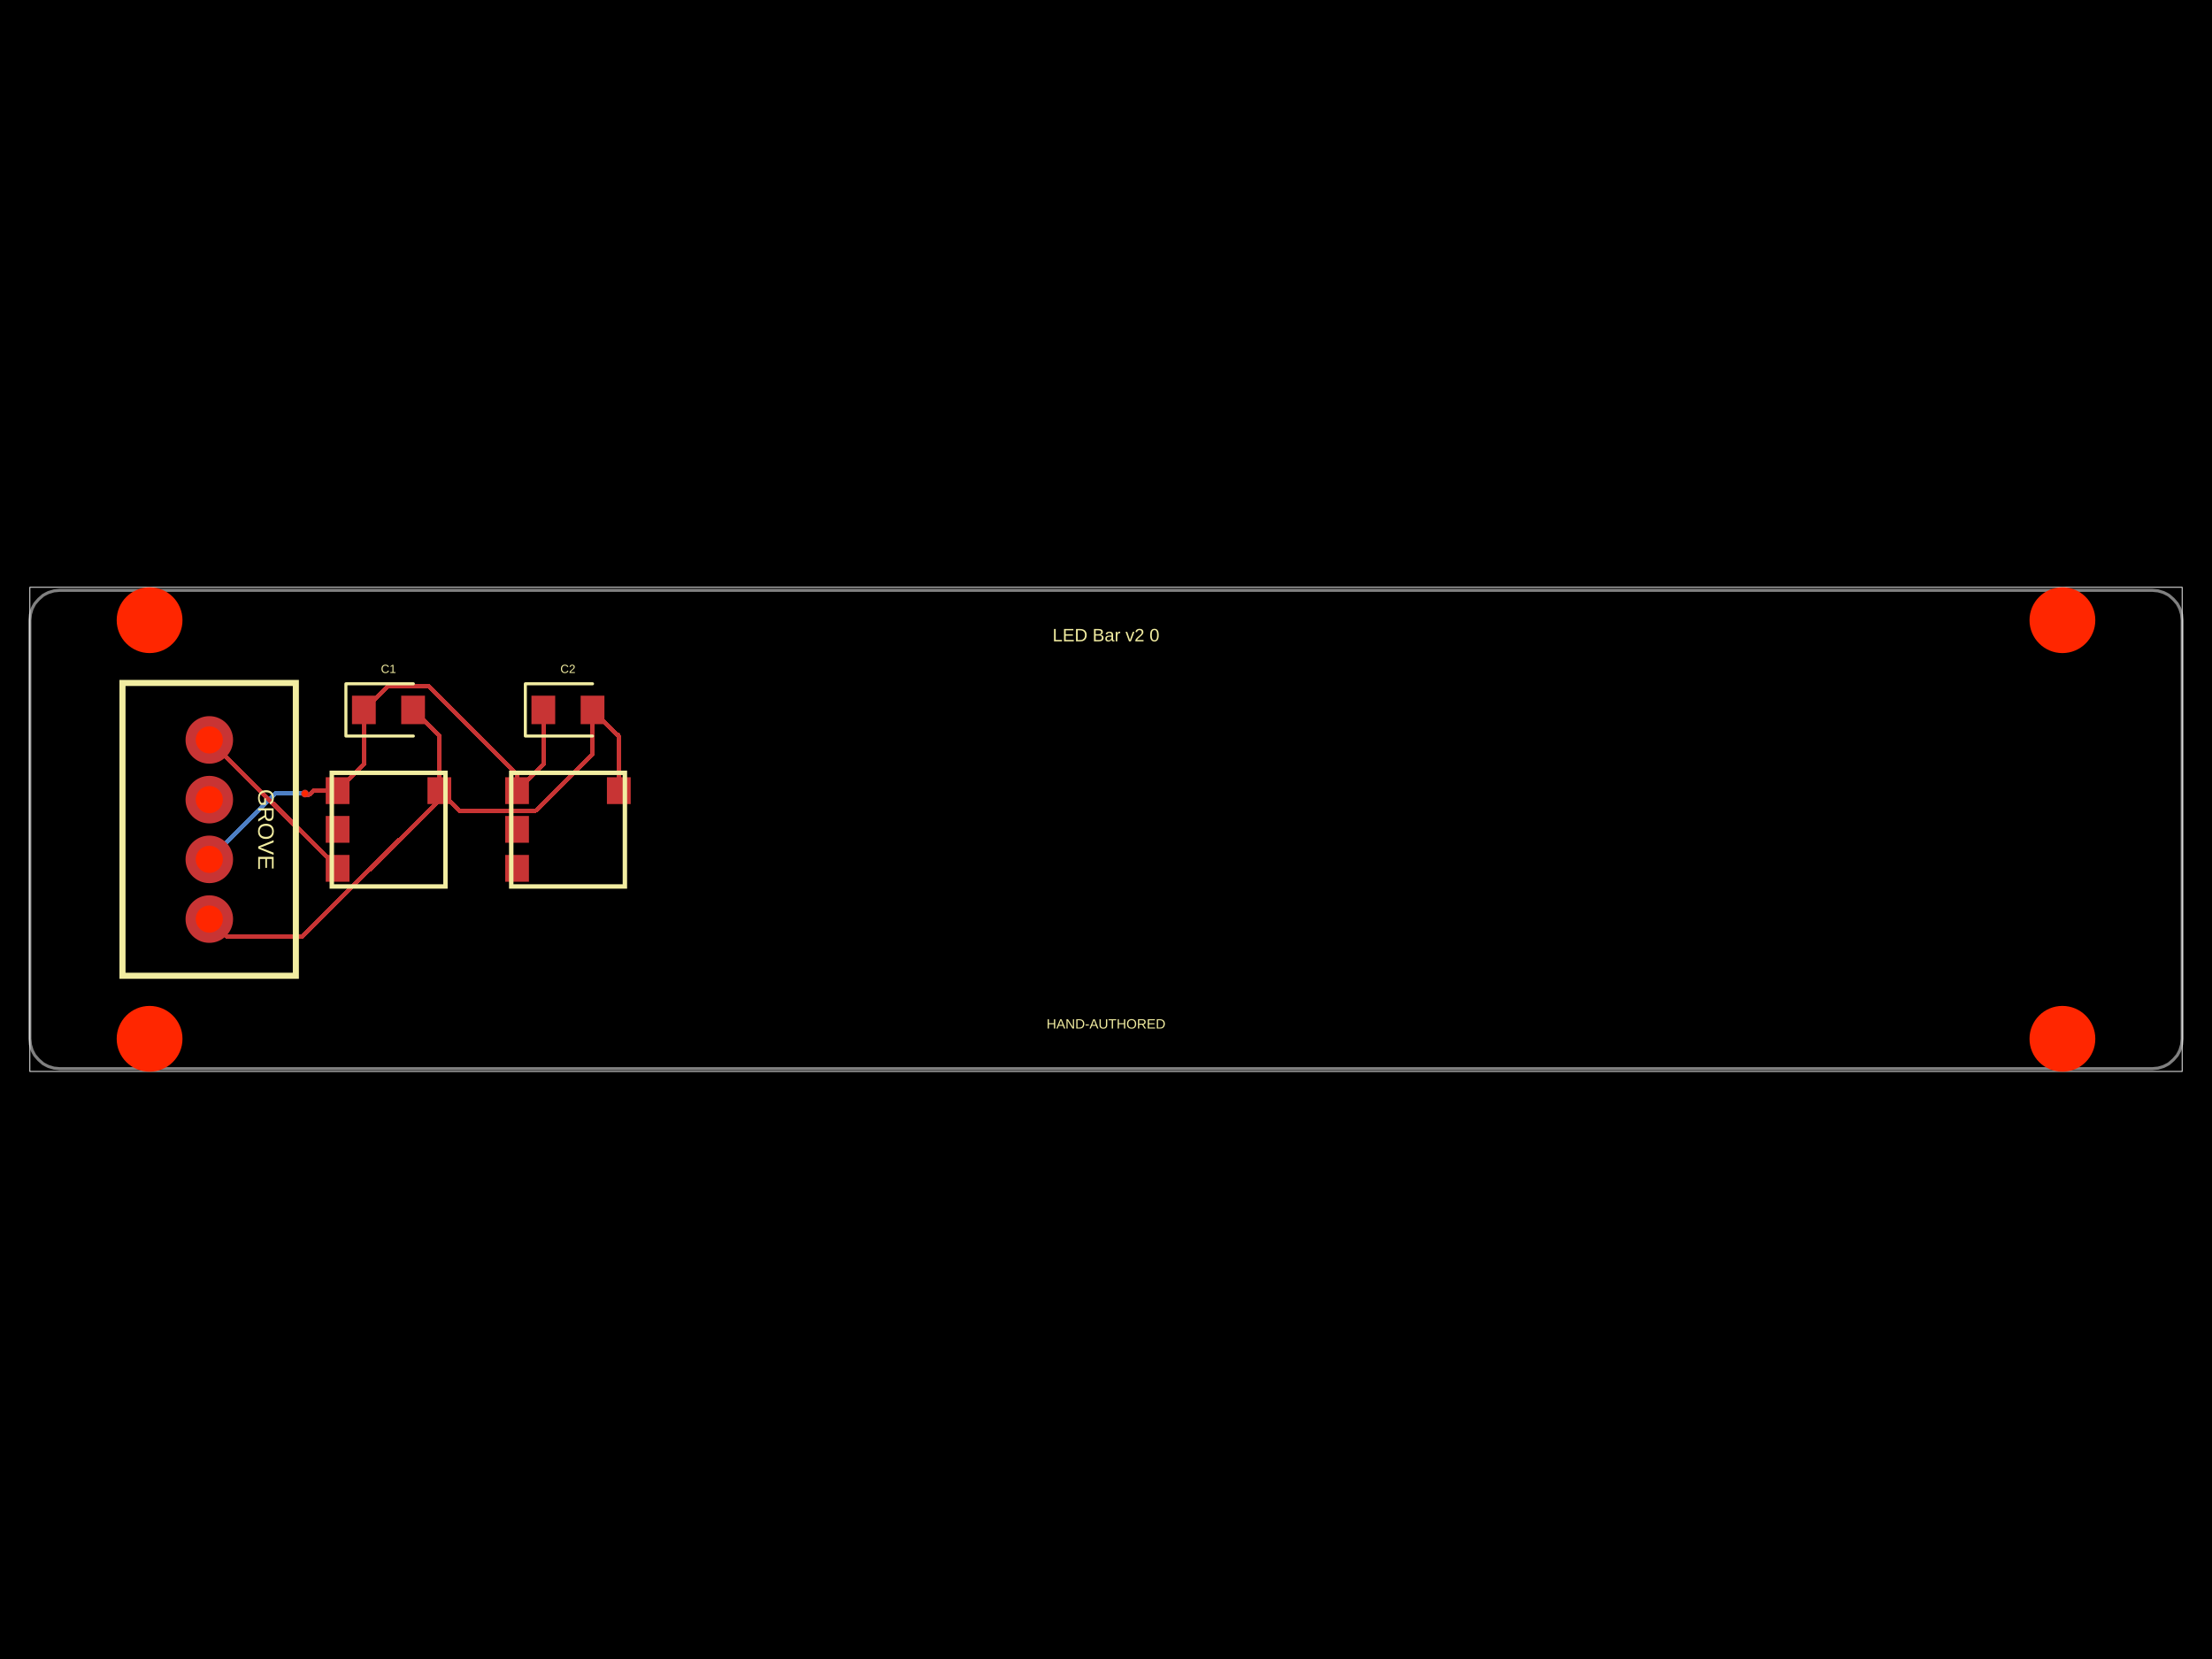
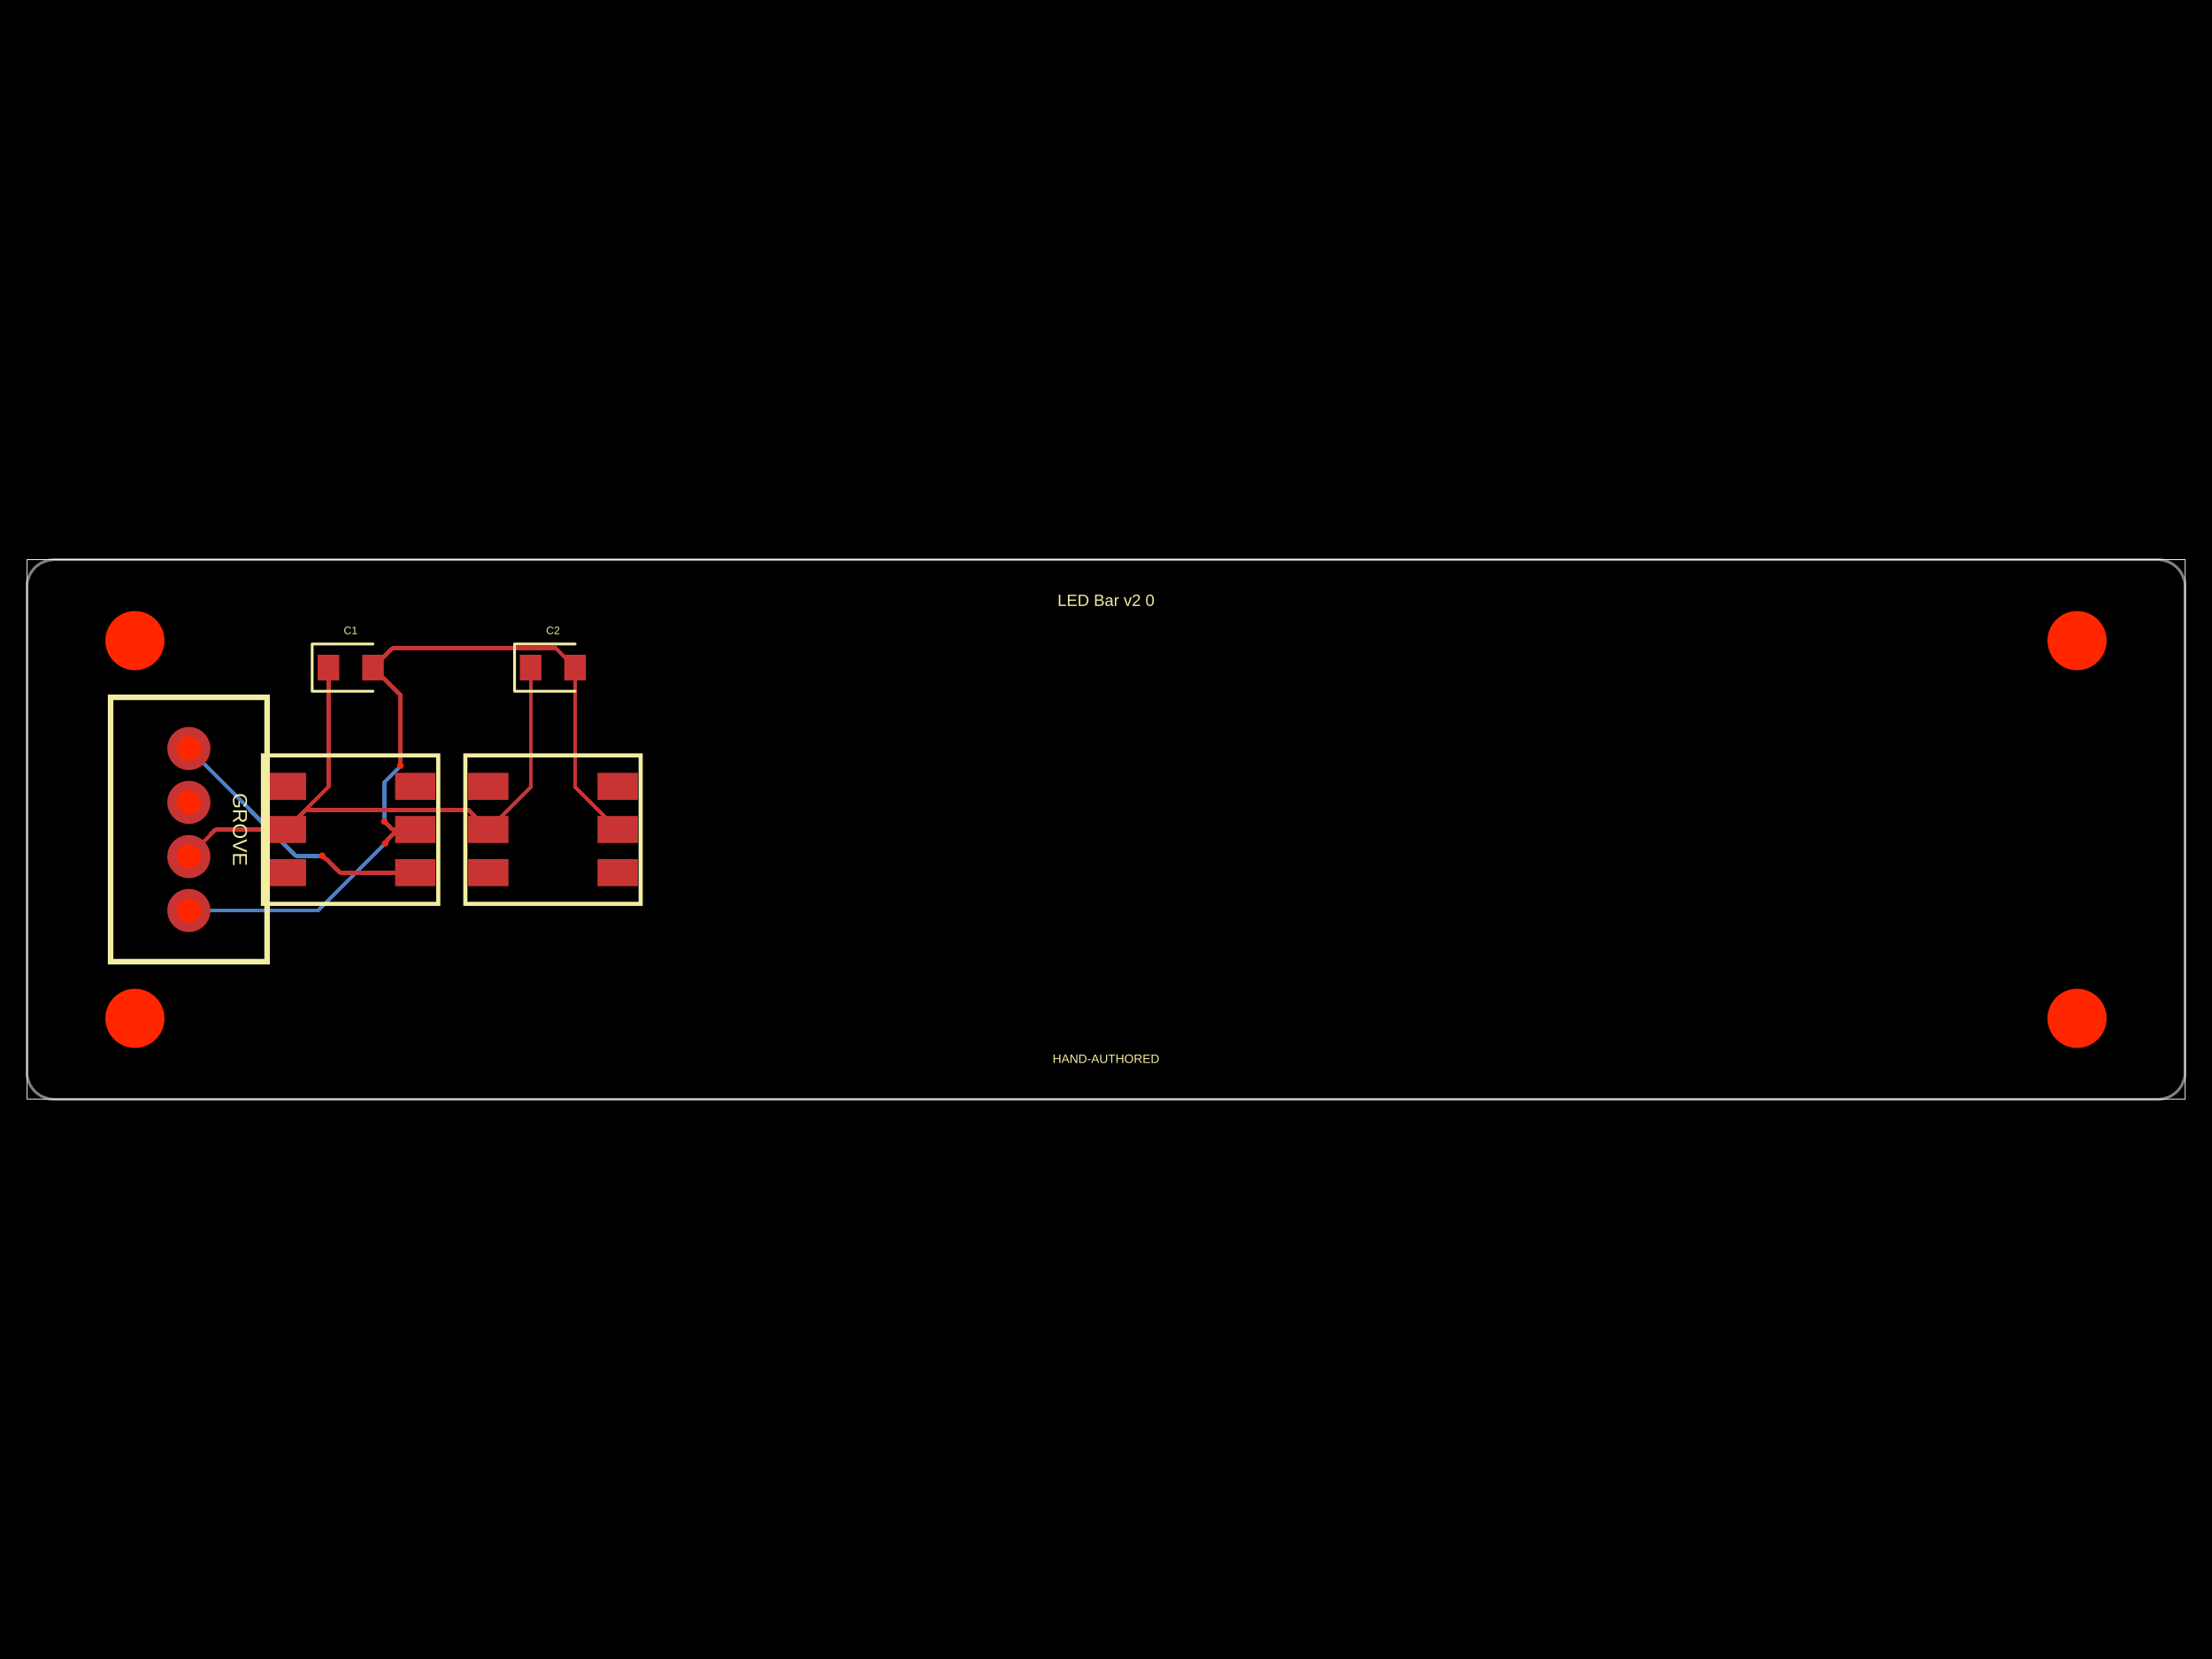
<svg xmlns="http://www.w3.org/2000/svg" width="800" height="600">
  <style />
  <rect class="boundary" x="0" y="0" fill="#000" width="800" height="600" data-type="pcb_background" data-pcb-layer="global" />
-   <rect class="pcb-boundary" fill="none" stroke="#fff" stroke-width="0.3" x="10.8" y="212.4" width="778.4" height="175.1" data-type="pcb_boundary" data-pcb-layer="global" />
-   <path class="pcb-board" d="M 21.6 386.5 L 778.4 386.5 L 779.4 386.4 L 780.5 386.3 L 781.5 386 L 782.5 385.7 L 783.5 385.2 L 784.4 384.7 L 785.2 384 L 786 383.3 L 786.7 382.5 L 787.4 381.7 L 787.9 380.8 L 788.4 379.8 L 788.7 378.8 L 789 377.8 L 789.1 376.7 L 789.2 375.7 L 789.2 224.3 L 789.1 223.3 L 789 222.2 L 788.7 221.2 L 788.4 220.2 L 787.9 219.2 L 787.4 218.3 L 786.7 217.5 L 786 216.7 L 785.2 216 L 784.4 215.3 L 783.5 214.8 L 782.5 214.3 L 781.5 214 L 780.5 213.7 L 779.4 213.6 L 778.4 213.5 L 21.6 213.5 L 20.6 213.6 L 19.5 213.7 L 18.5 214 L 17.5 214.3 L 16.5 214.8 L 15.6 215.3 L 14.8 216 L 14 216.7 L 13.3 217.5 L 12.6 218.3 L 12.1 219.2 L 11.6 220.2 L 11.3 221.2 L 11 222.2 L 10.9 223.3 L 10.8 224.3 L 10.8 375.7 L 10.9 376.7 L 11 377.8 L 11.3 378.8 L 11.6 379.8 L 12.1 380.8 L 12.6 381.7 L 13.3 382.5 L 14 383.3 L 14.8 384 L 15.6 384.7 L 16.5 385.2 L 17.5 385.7 L 18.5 386 L 19.5 386.3 L 20.6 386.4 L 21.6 386.5 Z" fill="none" stroke="rgba(255, 255, 255, 0.5)" stroke-width="1.1" data-type="pcb_board" data-pcb-layer="board" />
-   <path class="pcb-trace" stroke="rgb(77, 127, 196)" fill="none" d="M 75.7 310.8 L 99.5 287" stroke-width="1.6" stroke-linecap="round" stroke-linejoin="round" shape-rendering="crispEdges" data-type="pcb_trace" data-pcb-layer="bottom" />
-   <path class="pcb-trace" stroke="rgb(77, 127, 196)" fill="none" d="M 99.5 287 L 110.3 287" stroke-width="1.6" stroke-linecap="round" stroke-linejoin="round" shape-rendering="crispEdges" data-type="pcb_trace" data-pcb-layer="bottom" />
-   <rect class="pcb-pad" fill="rgb(200, 52, 52)" x="117.8" y="309.2" width="8.6" height="9.7" data-type="pcb_smtpad" data-pcb-layer="top" data-pad-name="PIX1.DIN" data-pad-net-name="SIG" />
-   <rect class="pcb-pad" fill="rgb(200, 52, 52)" x="117.8" y="295.1" width="8.6" height="9.7" data-type="pcb_smtpad" data-pcb-layer="top" data-pad-name="PIX1.DOUT" />
-   <rect class="pcb-pad" fill="rgb(200, 52, 52)" x="117.8" y="281.1" width="8.6" height="9.7" data-type="pcb_smtpad" data-pcb-layer="top" data-pad-name="PIX1.VCC" data-pad-net-name="VCC" />
-   <rect class="pcb-pad" fill="rgb(200, 52, 52)" x="154.6" y="281.1" width="8.6" height="9.7" data-type="pcb_smtpad" data-pcb-layer="top" data-pad-name="PIX1.GND" data-pad-net-name="GND" />
-   <rect class="pcb-pad" fill="rgb(200, 52, 52)" x="127.3" y="251.6" width="8.6" height="10.3" data-type="pcb_smtpad" data-pcb-layer="top" data-pad-name="C1.pin1" data-pad-net-name="VCC" />
-   <rect class="pcb-pad" fill="rgb(200, 52, 52)" x="145.1" y="251.6" width="8.6" height="10.3" data-type="pcb_smtpad" data-pcb-layer="top" data-pad-name="C1.pin2" data-pad-net-name="GND" />
-   <rect class="pcb-pad" fill="rgb(200, 52, 52)" x="182.7" y="309.2" width="8.6" height="9.7" data-type="pcb_smtpad" data-pcb-layer="top" data-pad-name="PIX2.DIN" />
-   <rect class="pcb-pad" fill="rgb(200, 52, 52)" x="182.7" y="295.1" width="8.6" height="9.7" data-type="pcb_smtpad" data-pcb-layer="top" data-pad-name="PIX2.DOUT" />
-   <rect class="pcb-pad" fill="rgb(200, 52, 52)" x="182.7" y="281.1" width="8.6" height="9.7" data-type="pcb_smtpad" data-pcb-layer="top" data-pad-name="PIX2.VCC" data-pad-net-name="VCC" />
-   <rect class="pcb-pad" fill="rgb(200, 52, 52)" x="219.5" y="281.1" width="8.6" height="9.7" data-type="pcb_smtpad" data-pcb-layer="top" data-pad-name="PIX2.GND" data-pad-net-name="GND" />
-   <rect class="pcb-pad" fill="rgb(200, 52, 52)" x="192.2" y="251.6" width="8.6" height="10.3" data-type="pcb_smtpad" data-pcb-layer="top" data-pad-name="C2.pin1" data-pad-net-name="VCC" />
-   <rect class="pcb-pad" fill="rgb(200, 52, 52)" x="210" y="251.6" width="8.6" height="10.3" data-type="pcb_smtpad" data-pcb-layer="top" data-pad-name="C2.pin2" data-pad-net-name="GND" />
-   <path class="pcb-trace" stroke="rgb(200, 52, 52)" fill="none" d="M 158.9 285.9 L 158.9 266.2" stroke-width="1.6" stroke-linecap="round" stroke-linejoin="round" shape-rendering="crispEdges" data-type="pcb_trace" data-pcb-layer="top" />
-   <path class="pcb-trace" stroke="rgb(200, 52, 52)" fill="none" d="M 158.9 266.2 L 149.5 256.8" stroke-width="1.6" stroke-linecap="round" stroke-linejoin="round" shape-rendering="crispEdges" data-type="pcb_trace" data-pcb-layer="top" />
-   <path class="pcb-trace" stroke="rgb(200, 52, 52)" fill="none" d="M 223.8 285.9 L 223.8 266.2" stroke-width="1.6" stroke-linecap="round" stroke-linejoin="round" shape-rendering="crispEdges" data-type="pcb_trace" data-pcb-layer="top" />
-   <path class="pcb-trace" stroke="rgb(200, 52, 52)" fill="none" d="M 223.8 266.2 L 214.3 256.8" stroke-width="1.6" stroke-linecap="round" stroke-linejoin="round" shape-rendering="crispEdges" data-type="pcb_trace" data-pcb-layer="top" />
-   <path class="pcb-trace" stroke="rgb(200, 52, 52)" fill="none" d="M 158.9 285.9 L 166.2 293.2" stroke-width="1.6" stroke-linecap="round" stroke-linejoin="round" shape-rendering="crispEdges" data-type="pcb_trace" data-pcb-layer="top" />
-   <path class="pcb-trace" stroke="rgb(200, 52, 52)" fill="none" d="M 166.2 293.2 L 193.7 293.2" stroke-width="1.6" stroke-linecap="round" stroke-linejoin="round" shape-rendering="crispEdges" data-type="pcb_trace" data-pcb-layer="top" />
-   <path class="pcb-trace" stroke="rgb(200, 52, 52)" fill="none" d="M 193.7 293.2 L 214.3 272.6" stroke-width="1.6" stroke-linecap="round" stroke-linejoin="round" shape-rendering="crispEdges" data-type="pcb_trace" data-pcb-layer="top" />
-   <path class="pcb-trace" stroke="rgb(200, 52, 52)" fill="none" d="M 214.3 272.6 L 214.3 256.8" stroke-width="1.6" stroke-linecap="round" stroke-linejoin="round" shape-rendering="crispEdges" data-type="pcb_trace" data-pcb-layer="top" />
-   <path class="pcb-trace" stroke="rgb(200, 52, 52)" fill="none" d="M 75.7 332.4 L 81.9 338.6" stroke-width="1.6" stroke-linecap="round" stroke-linejoin="round" shape-rendering="crispEdges" data-type="pcb_trace" data-pcb-layer="top" />
-   <path class="pcb-trace" stroke="rgb(200, 52, 52)" fill="none" d="M 81.9 338.6 L 109.5 338.6" stroke-width="1.6" stroke-linecap="round" stroke-linejoin="round" shape-rendering="crispEdges" data-type="pcb_trace" data-pcb-layer="top" />
-   <path class="pcb-trace" stroke="rgb(200, 52, 52)" fill="none" d="M 109.5 338.6 L 158.9 289.3" stroke-width="1.6" stroke-linecap="round" stroke-linejoin="round" shape-rendering="crispEdges" data-type="pcb_trace" data-pcb-layer="top" />
-   <path class="pcb-trace" stroke="rgb(200, 52, 52)" fill="none" d="M 158.9 289.3 L 158.9 285.9" stroke-width="1.6" stroke-linecap="round" stroke-linejoin="round" shape-rendering="crispEdges" data-type="pcb_trace" data-pcb-layer="top" />
-   <path class="pcb-trace" stroke="rgb(200, 52, 52)" fill="none" d="M 122.2 285.9 L 131.6 276.5" stroke-width="1.6" stroke-linecap="round" stroke-linejoin="round" shape-rendering="crispEdges" data-type="pcb_trace" data-pcb-layer="top" />
-   <path class="pcb-trace" stroke="rgb(200, 52, 52)" fill="none" d="M 131.6 276.5 L 131.6 256.8" stroke-width="1.6" stroke-linecap="round" stroke-linejoin="round" shape-rendering="crispEdges" data-type="pcb_trace" data-pcb-layer="top" />
-   <path class="pcb-trace" stroke="rgb(200, 52, 52)" fill="none" d="M 187 285.9 L 196.5 276.5" stroke-width="1.6" stroke-linecap="round" stroke-linejoin="round" shape-rendering="crispEdges" data-type="pcb_trace" data-pcb-layer="top" />
-   <path class="pcb-trace" stroke="rgb(200, 52, 52)" fill="none" d="M 196.5 276.5 L 196.5 256.8" stroke-width="1.6" stroke-linecap="round" stroke-linejoin="round" shape-rendering="crispEdges" data-type="pcb_trace" data-pcb-layer="top" />
-   <path class="pcb-trace" stroke="rgb(200, 52, 52)" fill="none" d="M 110.3 287 L 110.6 287.4" stroke-width="1.6" stroke-linecap="round" stroke-linejoin="round" shape-rendering="crispEdges" data-type="pcb_trace" data-pcb-layer="top" />
-   <path class="pcb-trace" stroke="rgb(200, 52, 52)" fill="none" d="M 110.6 287.4 L 111.9 287.4" stroke-width="1.6" stroke-linecap="round" stroke-linejoin="round" shape-rendering="crispEdges" data-type="pcb_trace" data-pcb-layer="top" />
-   <path class="pcb-trace" stroke="rgb(200, 52, 52)" fill="none" d="M 111.9 287.4 L 113.4 285.9" stroke-width="1.6" stroke-linecap="round" stroke-linejoin="round" shape-rendering="crispEdges" data-type="pcb_trace" data-pcb-layer="top" />
-   <path class="pcb-trace" stroke="rgb(200, 52, 52)" fill="none" d="M 113.4 285.9 L 122.2 285.9" stroke-width="1.6" stroke-linecap="round" stroke-linejoin="round" shape-rendering="crispEdges" data-type="pcb_trace" data-pcb-layer="top" />
-   <path class="pcb-trace" stroke="rgb(200, 52, 52)" fill="none" d="M 131.6 256.8 L 140.2 248.2" stroke-width="1.6" stroke-linecap="round" stroke-linejoin="round" shape-rendering="crispEdges" data-type="pcb_trace" data-pcb-layer="top" />
-   <path class="pcb-trace" stroke="rgb(200, 52, 52)" fill="none" d="M 140.2 248.2 L 155.1 248.2" stroke-width="1.6" stroke-linecap="round" stroke-linejoin="round" shape-rendering="crispEdges" data-type="pcb_trace" data-pcb-layer="top" />
-   <path class="pcb-trace" stroke="rgb(200, 52, 52)" fill="none" d="M 155.1 248.2 L 187 280.1" stroke-width="1.6" stroke-linecap="round" stroke-linejoin="round" shape-rendering="crispEdges" data-type="pcb_trace" data-pcb-layer="top" />
-   <path class="pcb-trace" stroke="rgb(200, 52, 52)" fill="none" d="M 187 280.1 L 187 285.9" stroke-width="1.6" stroke-linecap="round" stroke-linejoin="round" shape-rendering="crispEdges" data-type="pcb_trace" data-pcb-layer="top" />
-   <path class="pcb-trace" stroke="rgb(200, 52, 52)" fill="none" d="M 75.7 267.6 L 120.3 312.1" stroke-width="1.6" stroke-linecap="round" stroke-linejoin="round" shape-rendering="crispEdges" data-type="pcb_trace" data-pcb-layer="top" />
-   <path class="pcb-trace" stroke="rgb(200, 52, 52)" fill="none" d="M 120.3 312.1 L 122.2 314.1" stroke-width="1.6" stroke-linecap="round" stroke-linejoin="round" shape-rendering="crispEdges" data-type="pcb_trace" data-pcb-layer="top" />
-   <rect x="44.3" y="247" width="62.7" height="105.9" class="pcb-silkscreen-rect pcb-silkscreen-top" data-pcb-silkscreen-rect-id="pcb_silkscreen_rect_0" data-type="pcb_silkscreen_rect" data-pcb-layer="top" fill="none" stroke="#f2eda1" stroke-width="2.2" />
-   <text x="0" y="0" dx="0" dy="0" fill="#f2eda1" font-family="Arial, sans-serif" font-size="8.1" text-anchor="middle" dominant-baseline="central" transform="matrix(0,1,-1,0,96.2,300)" class="pcb-silkscreen-text pcb-silkscreen-top" data-pcb-silkscreen-text-id="pcb_silkscreen_text_0" stroke="none" data-type="pcb_silkscreen_text" data-pcb-layer="top">GROVE</text>
-   <rect x="120" y="279.5" width="41.1" height="41.1" class="pcb-silkscreen-rect pcb-silkscreen-top" data-pcb-silkscreen-rect-id="pcb_silkscreen_rect_1" data-type="pcb_silkscreen_rect" data-pcb-layer="top" fill="none" stroke="#f2eda1" stroke-width="1.6" />
-   <path class="pcb-silkscreen pcb-silkscreen-top" d="M 149.5 247.3 L 125.1 247.3 L 125.1 266.2 L 149.5 266.2" fill="none" stroke="#f2eda1" stroke-width="1.1" stroke-linecap="round" stroke-linejoin="round" data-pcb-component-id="pcb_component_2" data-pcb-silkscreen-path-id="pcb_silkscreen_path_0" data-type="pcb_silkscreen_path" data-pcb-layer="top" />
-   <text x="0" y="0" dx="0" dy="0" fill="#f2eda1" font-family="Arial, sans-serif" font-size="4.3" text-anchor="middle" dominant-baseline="central" transform="matrix(1,0,0,1,140.5,241.9)" class="pcb-silkscreen-text pcb-silkscreen-top" data-pcb-silkscreen-text-id="pcb_silkscreen_text_1" stroke="none" data-type="pcb_silkscreen_text" data-pcb-layer="top">C1</text>
-   <rect x="184.9" y="279.5" width="41.1" height="41.1" class="pcb-silkscreen-rect pcb-silkscreen-top" data-pcb-silkscreen-rect-id="pcb_silkscreen_rect_2" data-type="pcb_silkscreen_rect" data-pcb-layer="top" fill="none" stroke="#f2eda1" stroke-width="1.6" />
-   <path class="pcb-silkscreen pcb-silkscreen-top" d="M 214.3 247.3 L 190 247.3 L 190 266.2 L 214.3 266.2" fill="none" stroke="#f2eda1" stroke-width="1.1" stroke-linecap="round" stroke-linejoin="round" data-pcb-component-id="pcb_component_4" data-pcb-silkscreen-path-id="pcb_silkscreen_path_1" data-type="pcb_silkscreen_path" data-pcb-layer="top" />
-   <text x="0" y="0" dx="0" dy="0" fill="#f2eda1" font-family="Arial, sans-serif" font-size="4.3" text-anchor="middle" dominant-baseline="central" transform="matrix(1,0,0,1,205.4,241.9)" class="pcb-silkscreen-text pcb-silkscreen-top" data-pcb-silkscreen-text-id="pcb_silkscreen_text_2" stroke="none" data-type="pcb_silkscreen_text" data-pcb-layer="top">C2</text>
-   <text x="0" y="0" dx="0" dy="0" fill="#f2eda1" font-family="Arial, sans-serif" font-size="6.5" text-anchor="middle" dominant-baseline="central" transform="matrix(1,0,0,1,400,229.7)" class="pcb-silkscreen-text pcb-silkscreen-top" data-pcb-silkscreen-text-id="pcb_silkscreen_text_3" stroke="none" data-type="pcb_silkscreen_text" data-pcb-layer="top">LED Bar v2 0</text>
-   <text x="0" y="0" dx="0" dy="0" fill="#f2eda1" font-family="Arial, sans-serif" font-size="4.9" text-anchor="middle" dominant-baseline="central" transform="matrix(1,0,0,1,400,370.3)" class="pcb-silkscreen-text pcb-silkscreen-top" data-pcb-silkscreen-text-id="pcb_silkscreen_text_4" stroke="none" data-type="pcb_silkscreen_text" data-pcb-layer="top">HAND-AUTHORED</text>
+   <rect class="pcb-boundary" fill="none" stroke="#fff" stroke-width="0.3" x="9.8" y="202.4" width="780.5" height="195.1" data-type="pcb_boundary" data-pcb-layer="global" />
+   <path class="pcb-board" d="M 19.5 397.6 L 780.5 397.6 L 781.4 397.5 L 782.4 397.4 L 783.3 397.1 L 784.2 396.8 L 785.1 396.4 L 785.9 395.9 L 786.7 395.3 L 787.4 394.7 L 788 394 L 788.6 393.2 L 789.1 392.4 L 789.5 391.5 L 789.8 390.6 L 790.1 389.7 L 790.2 388.8 L 790.2 387.8 L 790.2 212.2 L 790.2 211.2 L 790.1 210.3 L 789.8 209.4 L 789.5 208.5 L 789.1 207.6 L 788.6 206.8 L 788 206 L 787.4 205.3 L 786.7 204.7 L 785.9 204.1 L 785.1 203.6 L 784.2 203.2 L 783.3 202.9 L 782.4 202.6 L 781.4 202.5 L 780.5 202.4 L 19.5 202.4 L 18.6 202.5 L 17.6 202.6 L 16.7 202.9 L 15.8 203.2 L 14.9 203.6 L 14.1 204.1 L 13.3 204.7 L 12.6 205.3 L 12 206 L 11.4 206.8 L 10.9 207.6 L 10.5 208.5 L 10.2 209.4 L 9.9 210.3 L 9.8 211.2 L 9.8 212.2 L 9.8 387.8 L 9.8 388.8 L 9.9 389.7 L 10.2 390.6 L 10.5 391.5 L 10.9 392.4 L 11.4 393.2 L 12 394 L 12.6 394.7 L 13.3 395.3 L 14.1 395.9 L 14.9 396.4 L 15.8 396.8 L 16.7 397.1 L 17.6 397.4 L 18.6 397.5 L 19.5 397.6 Z" fill="none" stroke="rgba(255, 255, 255, 0.5)" stroke-width="1" data-type="pcb_board" data-pcb-layer="board" />
+   <path class="pcb-trace" stroke="rgb(77, 127, 196)" fill="none" d="M 139 297.1 L 139 282.9" stroke-width="1.5" stroke-linecap="round" stroke-linejoin="round" shape-rendering="crispEdges" data-type="pcb_trace" data-pcb-layer="bottom" />
+   <path class="pcb-trace" stroke="rgb(77, 127, 196)" fill="none" d="M 139 282.9 L 144.5 277.4" stroke-width="1.5" stroke-linecap="round" stroke-linejoin="round" shape-rendering="crispEdges" data-type="pcb_trace" data-pcb-layer="bottom" />
+   <path class="pcb-trace" stroke="rgb(77, 127, 196)" fill="none" d="M 144.5 277.4 L 144.5 277.2" stroke-width="1.5" stroke-linecap="round" stroke-linejoin="round" shape-rendering="crispEdges" data-type="pcb_trace" data-pcb-layer="bottom" />
+   <path class="pcb-trace" stroke="rgb(77, 127, 196)" fill="none" d="M 144.5 277.2 L 144.8 276.9" stroke-width="1.5" stroke-linecap="round" stroke-linejoin="round" shape-rendering="crispEdges" data-type="pcb_trace" data-pcb-layer="bottom" />
+   <path class="pcb-trace" stroke="rgb(77, 127, 196)" fill="none" d="M 68.3 329.3 L 115 329.3" stroke-width="1.5" stroke-linecap="round" stroke-linejoin="round" shape-rendering="crispEdges" data-type="pcb_trace" data-pcb-layer="bottom" />
+   <path class="pcb-trace" stroke="rgb(77, 127, 196)" fill="none" d="M 115 329.3 L 139.3 305" stroke-width="1.5" stroke-linecap="round" stroke-linejoin="round" shape-rendering="crispEdges" data-type="pcb_trace" data-pcb-layer="bottom" />
+   <path class="pcb-trace" stroke="rgb(77, 127, 196)" fill="none" d="M 68.3 270.7 L 107 309.5" stroke-width="1.5" stroke-linecap="round" stroke-linejoin="round" shape-rendering="crispEdges" data-type="pcb_trace" data-pcb-layer="bottom" />
+   <path class="pcb-trace" stroke="rgb(77, 127, 196)" fill="none" d="M 107 309.5 L 116.5 309.5" stroke-width="1.5" stroke-linecap="round" stroke-linejoin="round" shape-rendering="crispEdges" data-type="pcb_trace" data-pcb-layer="bottom" />
+   <rect class="pcb-pad" fill="rgb(200, 52, 52)" x="96.1" y="279.5" width="14.6" height="9.8" data-type="pcb_smtpad" data-pcb-layer="top" data-pad-name="PIX1.BI" />
+   <rect class="pcb-pad" fill="rgb(200, 52, 52)" x="96.1" y="295.1" width="14.6" height="9.8" data-type="pcb_smtpad" data-pcb-layer="top" data-pad-name="PIX1.VCC" data-pad-net-name="VCC" />
+   <rect class="pcb-pad" fill="rgb(200, 52, 52)" x="96.1" y="310.7" width="14.6" height="9.8" data-type="pcb_smtpad" data-pcb-layer="top" data-pad-name="PIX1.DOUT" />
+   <rect class="pcb-pad" fill="rgb(200, 52, 52)" x="142.9" y="310.7" width="14.6" height="9.8" data-type="pcb_smtpad" data-pcb-layer="top" data-pad-name="PIX1.DIN" data-pad-net-name="SIG" />
+   <rect class="pcb-pad" fill="rgb(200, 52, 52)" x="142.9" y="295.1" width="14.6" height="9.8" data-type="pcb_smtpad" data-pcb-layer="top" data-pad-name="PIX1.GND" data-pad-net-name="GND" />
+   <rect class="pcb-pad" fill="rgb(200, 52, 52)" x="142.9" y="279.5" width="14.6" height="9.8" data-type="pcb_smtpad" data-pcb-layer="top" data-pad-name="PIX1.BO" />
+   <rect class="pcb-pad" fill="rgb(200, 52, 52)" x="114.9" y="236.8" width="7.8" height="9.3" data-type="pcb_smtpad" data-pcb-layer="top" data-pad-name="C1.pin1" data-pad-net-name="VCC" />
+   <rect class="pcb-pad" fill="rgb(200, 52, 52)" x="131" y="236.8" width="7.8" height="9.3" data-type="pcb_smtpad" data-pcb-layer="top" data-pad-name="C1.pin2" data-pad-net-name="GND" />
+   <rect class="pcb-pad" fill="rgb(200, 52, 52)" x="169.3" y="279.5" width="14.6" height="9.8" data-type="pcb_smtpad" data-pcb-layer="top" data-pad-name="PIX2.BI" />
+   <rect class="pcb-pad" fill="rgb(200, 52, 52)" x="169.3" y="295.1" width="14.6" height="9.8" data-type="pcb_smtpad" data-pcb-layer="top" data-pad-name="PIX2.VCC" data-pad-net-name="VCC" />
+   <rect class="pcb-pad" fill="rgb(200, 52, 52)" x="169.3" y="310.7" width="14.6" height="9.8" data-type="pcb_smtpad" data-pcb-layer="top" data-pad-name="PIX2.DOUT" />
+   <rect class="pcb-pad" fill="rgb(200, 52, 52)" x="216.1" y="310.7" width="14.6" height="9.8" data-type="pcb_smtpad" data-pcb-layer="top" data-pad-name="PIX2.DIN" />
+   <rect class="pcb-pad" fill="rgb(200, 52, 52)" x="216.1" y="295.1" width="14.6" height="9.8" data-type="pcb_smtpad" data-pcb-layer="top" data-pad-name="PIX2.GND" data-pad-net-name="GND" />
+   <rect class="pcb-pad" fill="rgb(200, 52, 52)" x="216.1" y="279.5" width="14.6" height="9.8" data-type="pcb_smtpad" data-pcb-layer="top" data-pad-name="PIX2.BO" />
+   <rect class="pcb-pad" fill="rgb(200, 52, 52)" x="188" y="236.8" width="7.8" height="9.3" data-type="pcb_smtpad" data-pcb-layer="top" data-pad-name="C2.pin1" data-pad-net-name="VCC" />
+   <rect class="pcb-pad" fill="rgb(200, 52, 52)" x="204.1" y="236.8" width="7.8" height="9.3" data-type="pcb_smtpad" data-pcb-layer="top" data-pad-name="C2.pin2" data-pad-net-name="GND" />
+   <path class="pcb-trace" stroke="rgb(200, 52, 52)" fill="none" d="M 150.2 300 L 142 300" stroke-width="1.5" stroke-linecap="round" stroke-linejoin="round" shape-rendering="crispEdges" data-type="pcb_trace" data-pcb-layer="top" />
+   <path class="pcb-trace" stroke="rgb(200, 52, 52)" fill="none" d="M 142 300 L 139.2 297.2" stroke-width="1.5" stroke-linecap="round" stroke-linejoin="round" shape-rendering="crispEdges" data-type="pcb_trace" data-pcb-layer="top" />
+   <path class="pcb-trace" stroke="rgb(200, 52, 52)" fill="none" d="M 139.2 297.2 L 139.1 297.2" stroke-width="1.5" stroke-linecap="round" stroke-linejoin="round" shape-rendering="crispEdges" data-type="pcb_trace" data-pcb-layer="top" />
+   <path class="pcb-trace" stroke="rgb(200, 52, 52)" fill="none" d="M 139.1 297.2 L 139 297.1" stroke-width="1.5" stroke-linecap="round" stroke-linejoin="round" shape-rendering="crispEdges" data-type="pcb_trace" data-pcb-layer="top" />
+   <path class="pcb-trace" stroke="rgb(200, 52, 52)" fill="none" d="M 144.8 276.9 L 144.8 251.4" stroke-width="1.5" stroke-linecap="round" stroke-linejoin="round" shape-rendering="crispEdges" data-type="pcb_trace" data-pcb-layer="top" />
+   <path class="pcb-trace" stroke="rgb(200, 52, 52)" fill="none" d="M 144.8 251.4 L 134.9 241.5" stroke-width="1.5" stroke-linecap="round" stroke-linejoin="round" shape-rendering="crispEdges" data-type="pcb_trace" data-pcb-layer="top" />
+   <path class="pcb-trace" stroke="rgb(200, 52, 52)" fill="none" d="M 223.4 300 L 208 284.6" stroke-width="1.5" stroke-linecap="round" stroke-linejoin="round" shape-rendering="crispEdges" data-type="pcb_trace" data-pcb-layer="top" />
+   <path class="pcb-trace" stroke="rgb(200, 52, 52)" fill="none" d="M 208 284.6 L 208 241.5" stroke-width="1.5" stroke-linecap="round" stroke-linejoin="round" shape-rendering="crispEdges" data-type="pcb_trace" data-pcb-layer="top" />
+   <path class="pcb-trace" stroke="rgb(200, 52, 52)" fill="none" d="M 134.9 241.5 L 141.8 234.5" stroke-width="1.5" stroke-linecap="round" stroke-linejoin="round" shape-rendering="crispEdges" data-type="pcb_trace" data-pcb-layer="top" />
+   <path class="pcb-trace" stroke="rgb(200, 52, 52)" fill="none" d="M 141.8 234.5 L 200.5 234.5" stroke-width="1.5" stroke-linecap="round" stroke-linejoin="round" shape-rendering="crispEdges" data-type="pcb_trace" data-pcb-layer="top" />
+   <path class="pcb-trace" stroke="rgb(200, 52, 52)" fill="none" d="M 200.5 234.5 L 201.1 234.5" stroke-width="1.5" stroke-linecap="round" stroke-linejoin="round" shape-rendering="crispEdges" data-type="pcb_trace" data-pcb-layer="top" />
+   <path class="pcb-trace" stroke="rgb(200, 52, 52)" fill="none" d="M 201.1 234.5 L 208 241.5" stroke-width="1.5" stroke-linecap="round" stroke-linejoin="round" shape-rendering="crispEdges" data-type="pcb_trace" data-pcb-layer="top" />
+   <path class="pcb-trace" stroke="rgb(200, 52, 52)" fill="none" d="M 139.3 305 L 140 304.3" stroke-width="1.5" stroke-linecap="round" stroke-linejoin="round" shape-rendering="crispEdges" data-type="pcb_trace" data-pcb-layer="top" />
+   <path class="pcb-trace" stroke="rgb(200, 52, 52)" fill="none" d="M 140 304.3 L 140 303.8" stroke-width="1.5" stroke-linecap="round" stroke-linejoin="round" shape-rendering="crispEdges" data-type="pcb_trace" data-pcb-layer="top" />
+   <path class="pcb-trace" stroke="rgb(200, 52, 52)" fill="none" d="M 140 303.8 L 143.8 300" stroke-width="1.5" stroke-linecap="round" stroke-linejoin="round" shape-rendering="crispEdges" data-type="pcb_trace" data-pcb-layer="top" />
+   <path class="pcb-trace" stroke="rgb(200, 52, 52)" fill="none" d="M 143.8 300 L 150.2 300" stroke-width="1.5" stroke-linecap="round" stroke-linejoin="round" shape-rendering="crispEdges" data-type="pcb_trace" data-pcb-layer="top" />
+   <path class="pcb-trace" stroke="rgb(200, 52, 52)" fill="none" d="M 68.3 309.8 L 78 300" stroke-width="1.5" stroke-linecap="round" stroke-linejoin="round" shape-rendering="crispEdges" data-type="pcb_trace" data-pcb-layer="top" />
+   <path class="pcb-trace" stroke="rgb(200, 52, 52)" fill="none" d="M 78 300 L 103.4 300" stroke-width="1.5" stroke-linecap="round" stroke-linejoin="round" shape-rendering="crispEdges" data-type="pcb_trace" data-pcb-layer="top" />
+   <path class="pcb-trace" stroke="rgb(200, 52, 52)" fill="none" d="M 103.4 300 L 118.8 284.6" stroke-width="1.5" stroke-linecap="round" stroke-linejoin="round" shape-rendering="crispEdges" data-type="pcb_trace" data-pcb-layer="top" />
+   <path class="pcb-trace" stroke="rgb(200, 52, 52)" fill="none" d="M 118.8 284.6 L 118.8 241.5" stroke-width="1.5" stroke-linecap="round" stroke-linejoin="round" shape-rendering="crispEdges" data-type="pcb_trace" data-pcb-layer="top" />
+   <path class="pcb-trace" stroke="rgb(200, 52, 52)" fill="none" d="M 176.6 300 L 192 284.6" stroke-width="1.5" stroke-linecap="round" stroke-linejoin="round" shape-rendering="crispEdges" data-type="pcb_trace" data-pcb-layer="top" />
+   <path class="pcb-trace" stroke="rgb(200, 52, 52)" fill="none" d="M 192 284.6 L 192 241.5" stroke-width="1.5" stroke-linecap="round" stroke-linejoin="round" shape-rendering="crispEdges" data-type="pcb_trace" data-pcb-layer="top" />
+   <path class="pcb-trace" stroke="rgb(200, 52, 52)" fill="none" d="M 103.4 300 L 110.5 293" stroke-width="1.5" stroke-linecap="round" stroke-linejoin="round" shape-rendering="crispEdges" data-type="pcb_trace" data-pcb-layer="top" />
+   <path class="pcb-trace" stroke="rgb(200, 52, 52)" fill="none" d="M 110.5 293 L 111.5 293" stroke-width="1.5" stroke-linecap="round" stroke-linejoin="round" shape-rendering="crispEdges" data-type="pcb_trace" data-pcb-layer="top" />
+   <path class="pcb-trace" stroke="rgb(200, 52, 52)" fill="none" d="M 111.5 293 L 169.5 293" stroke-width="1.5" stroke-linecap="round" stroke-linejoin="round" shape-rendering="crispEdges" data-type="pcb_trace" data-pcb-layer="top" />
+   <path class="pcb-trace" stroke="rgb(200, 52, 52)" fill="none" d="M 169.5 293 L 176.6 300" stroke-width="1.5" stroke-linecap="round" stroke-linejoin="round" shape-rendering="crispEdges" data-type="pcb_trace" data-pcb-layer="top" />
+   <path class="pcb-trace" stroke="rgb(200, 52, 52)" fill="none" d="M 116.5 309.5 L 117.8 310.7" stroke-width="1.5" stroke-linecap="round" stroke-linejoin="round" shape-rendering="crispEdges" data-type="pcb_trace" data-pcb-layer="top" />
+   <path class="pcb-trace" stroke="rgb(200, 52, 52)" fill="none" d="M 117.8 310.7 L 118.1 310.7" stroke-width="1.5" stroke-linecap="round" stroke-linejoin="round" shape-rendering="crispEdges" data-type="pcb_trace" data-pcb-layer="top" />
+   <path class="pcb-trace" stroke="rgb(200, 52, 52)" fill="none" d="M 118.1 310.7 L 123 315.6" stroke-width="1.5" stroke-linecap="round" stroke-linejoin="round" shape-rendering="crispEdges" data-type="pcb_trace" data-pcb-layer="top" />
+   <path class="pcb-trace" stroke="rgb(200, 52, 52)" fill="none" d="M 123 315.6 L 150.2 315.6" stroke-width="1.5" stroke-linecap="round" stroke-linejoin="round" shape-rendering="crispEdges" data-type="pcb_trace" data-pcb-layer="top" />
+   <rect x="40" y="252.2" width="56.6" height="95.6" class="pcb-silkscreen-rect pcb-silkscreen-top" data-pcb-silkscreen-rect-id="pcb_silkscreen_rect_0" data-type="pcb_silkscreen_rect" data-pcb-layer="top" fill="none" stroke="#f2eda1" stroke-width="2" />
+   <text x="0" y="0" dx="0" dy="0" fill="#f2eda1" font-family="Arial, sans-serif" font-size="7.3" text-anchor="middle" dominant-baseline="central" transform="matrix(0,1,-1,0,86.8,300)" class="pcb-silkscreen-text pcb-silkscreen-top" data-pcb-silkscreen-text-id="pcb_silkscreen_text_0" stroke="none" data-type="pcb_silkscreen_text" data-pcb-layer="top">GROVE</text>
+   <rect x="95.1" y="273.2" width="63.4" height="53.7" class="pcb-silkscreen-rect pcb-silkscreen-top" data-pcb-silkscreen-rect-id="pcb_silkscreen_rect_1" data-type="pcb_silkscreen_rect" data-pcb-layer="top" fill="none" stroke="#f2eda1" stroke-width="1.5" />
+   <path class="pcb-silkscreen pcb-silkscreen-top" d="M 134.9 232.9 L 112.9 232.9 L 112.9 250 L 134.9 250" fill="none" stroke="#f2eda1" stroke-width="1" stroke-linecap="round" stroke-linejoin="round" data-pcb-component-id="pcb_component_2" data-pcb-silkscreen-path-id="pcb_silkscreen_path_0" data-type="pcb_silkscreen_path" data-pcb-layer="top" />
+   <text x="0" y="0" dx="0" dy="0" fill="#f2eda1" font-family="Arial, sans-serif" font-size="3.9" text-anchor="middle" dominant-baseline="central" transform="matrix(1,0,0,1,126.8,228)" class="pcb-silkscreen-text pcb-silkscreen-top" data-pcb-silkscreen-text-id="pcb_silkscreen_text_1" stroke="none" data-type="pcb_silkscreen_text" data-pcb-layer="top">C1</text>
+   <rect x="168.3" y="273.2" width="63.4" height="53.7" class="pcb-silkscreen-rect pcb-silkscreen-top" data-pcb-silkscreen-rect-id="pcb_silkscreen_rect_2" data-type="pcb_silkscreen_rect" data-pcb-layer="top" fill="none" stroke="#f2eda1" stroke-width="1.5" />
+   <path class="pcb-silkscreen pcb-silkscreen-top" d="M 208 232.9 L 186.1 232.9 L 186.1 250 L 208 250" fill="none" stroke="#f2eda1" stroke-width="1" stroke-linecap="round" stroke-linejoin="round" data-pcb-component-id="pcb_component_4" data-pcb-silkscreen-path-id="pcb_silkscreen_path_1" data-type="pcb_silkscreen_path" data-pcb-layer="top" />
+   <text x="0" y="0" dx="0" dy="0" fill="#f2eda1" font-family="Arial, sans-serif" font-size="3.9" text-anchor="middle" dominant-baseline="central" transform="matrix(1,0,0,1,200,228)" class="pcb-silkscreen-text pcb-silkscreen-top" data-pcb-silkscreen-text-id="pcb_silkscreen_text_2" stroke="none" data-type="pcb_silkscreen_text" data-pcb-layer="top">C2</text>
+   <text x="0" y="0" dx="0" dy="0" fill="#f2eda1" font-family="Arial, sans-serif" font-size="5.9" text-anchor="middle" dominant-baseline="central" transform="matrix(1,0,0,1,400,217.1)" class="pcb-silkscreen-text pcb-silkscreen-top" data-pcb-silkscreen-text-id="pcb_silkscreen_text_3" stroke="none" data-type="pcb_silkscreen_text" data-pcb-layer="top">LED Bar v2 0</text>
+   <text x="0" y="0" dx="0" dy="0" fill="#f2eda1" font-family="Arial, sans-serif" font-size="4.4" text-anchor="middle" dominant-baseline="central" transform="matrix(1,0,0,1,400,382.9)" class="pcb-silkscreen-text pcb-silkscreen-top" data-pcb-silkscreen-text-id="pcb_silkscreen_text_4" stroke="none" data-type="pcb_silkscreen_text" data-pcb-layer="top">HAND-AUTHORED</text>
  <g data-type="pcb_plated_hole" data-pcb-layer="through" data-pad-name="J1.SIG" data-pad-net-name="SIG">
-     <circle class="pcb-hole-outer" fill="rgb(200, 52, 52)" cx="75.7" cy="267.6" r="8.6" data-type="pcb_plated_hole" data-pcb-layer="top" />
-     <circle class="pcb-hole-inner" fill="#FF2600" cx="75.7" cy="267.6" r="4.9" data-type="pcb_plated_hole_drill" data-pcb-layer="drill" />
+     <circle class="pcb-hole-outer" fill="rgb(200, 52, 52)" cx="68.3" cy="270.7" r="7.8" data-type="pcb_plated_hole" data-pcb-layer="top" />
+     <circle class="pcb-hole-inner" fill="#FF2600" cx="68.3" cy="270.7" r="4.4" data-type="pcb_plated_hole_drill" data-pcb-layer="drill" />
  </g>
  <g data-type="pcb_plated_hole" data-pcb-layer="through" data-pad-name="J1.NC">
-     <circle class="pcb-hole-outer" fill="rgb(200, 52, 52)" cx="75.7" cy="289.2" r="8.6" data-type="pcb_plated_hole" data-pcb-layer="top" />
-     <circle class="pcb-hole-inner" fill="#FF2600" cx="75.7" cy="289.2" r="4.9" data-type="pcb_plated_hole_drill" data-pcb-layer="drill" />
+     <circle class="pcb-hole-outer" fill="rgb(200, 52, 52)" cx="68.3" cy="290.2" r="7.8" data-type="pcb_plated_hole" data-pcb-layer="top" />
+     <circle class="pcb-hole-inner" fill="#FF2600" cx="68.3" cy="290.2" r="4.4" data-type="pcb_plated_hole_drill" data-pcb-layer="drill" />
  </g>
  <g data-type="pcb_plated_hole" data-pcb-layer="through" data-pad-name="J1.VCC" data-pad-net-name="VCC">
-     <circle class="pcb-hole-outer" fill="rgb(200, 52, 52)" cx="75.7" cy="310.8" r="8.6" data-type="pcb_plated_hole" data-pcb-layer="top" />
-     <circle class="pcb-hole-inner" fill="#FF2600" cx="75.7" cy="310.8" r="4.9" data-type="pcb_plated_hole_drill" data-pcb-layer="drill" />
+     <circle class="pcb-hole-outer" fill="rgb(200, 52, 52)" cx="68.3" cy="309.8" r="7.8" data-type="pcb_plated_hole" data-pcb-layer="top" />
+     <circle class="pcb-hole-inner" fill="#FF2600" cx="68.3" cy="309.8" r="4.4" data-type="pcb_plated_hole_drill" data-pcb-layer="drill" />
  </g>
  <g data-type="pcb_plated_hole" data-pcb-layer="through" data-pad-name="J1.GND" data-pad-net-name="GND">
-     <circle class="pcb-hole-outer" fill="rgb(200, 52, 52)" cx="75.7" cy="332.4" r="8.6" data-type="pcb_plated_hole" data-pcb-layer="top" />
-     <circle class="pcb-hole-inner" fill="#FF2600" cx="75.7" cy="332.4" r="4.9" data-type="pcb_plated_hole_drill" data-pcb-layer="drill" />
+     <circle class="pcb-hole-outer" fill="rgb(200, 52, 52)" cx="68.3" cy="329.3" r="7.8" data-type="pcb_plated_hole" data-pcb-layer="top" />
+     <circle class="pcb-hole-inner" fill="#FF2600" cx="68.3" cy="329.3" r="4.4" data-type="pcb_plated_hole_drill" data-pcb-layer="drill" />
  </g>
  <g data-type="pcb_via" data-pcb-layer="through">
-     <circle class="pcb-hole-outer" fill="rgb(200, 52, 52)" cx="110.3" cy="287" r="1.4" data-type="pcb_via" data-pcb-layer="top" />
-     <circle class="pcb-hole-inner" fill="#FF2600" cx="110.3" cy="287" r="1.1" data-type="pcb_via" data-pcb-layer="drill" />
+     <circle class="pcb-hole-outer" fill="rgb(200, 52, 52)" cx="139" cy="297.1" r="1.2" data-type="pcb_via" data-pcb-layer="top" />
+     <circle class="pcb-hole-inner" fill="#FF2600" cx="139" cy="297.1" r="1" data-type="pcb_via" data-pcb-layer="drill" />
  </g>
-   <circle class="pcb-hole" cx="54.1" cy="375.7" r="11.9" fill="#FF2600" data-type="pcb_hole" data-pcb-layer="drill" />
-   <circle class="pcb-hole" cx="745.9" cy="375.7" r="11.9" fill="#FF2600" data-type="pcb_hole" data-pcb-layer="drill" />
-   <circle class="pcb-hole" cx="745.9" cy="224.3" r="11.9" fill="#FF2600" data-type="pcb_hole" data-pcb-layer="drill" />
-   <circle class="pcb-hole" cx="54.1" cy="224.3" r="11.9" fill="#FF2600" data-type="pcb_hole" data-pcb-layer="drill" />
+   <g data-type="pcb_via" data-pcb-layer="through">
+     <circle class="pcb-hole-outer" fill="rgb(200, 52, 52)" cx="144.8" cy="276.9" r="1.2" data-type="pcb_via" data-pcb-layer="top" />
+     <circle class="pcb-hole-inner" fill="#FF2600" cx="144.8" cy="276.9" r="1" data-type="pcb_via" data-pcb-layer="drill" />
+   </g>
+   <g data-type="pcb_via" data-pcb-layer="through">
+     <circle class="pcb-hole-outer" fill="rgb(200, 52, 52)" cx="139.3" cy="305" r="1.2" data-type="pcb_via" data-pcb-layer="top" />
+     <circle class="pcb-hole-inner" fill="#FF2600" cx="139.3" cy="305" r="1" data-type="pcb_via" data-pcb-layer="drill" />
+   </g>
+   <g data-type="pcb_via" data-pcb-layer="through">
+     <circle class="pcb-hole-outer" fill="rgb(200, 52, 52)" cx="116.5" cy="309.5" r="1.2" data-type="pcb_via" data-pcb-layer="top" />
+     <circle class="pcb-hole-inner" fill="#FF2600" cx="116.5" cy="309.5" r="1" data-type="pcb_via" data-pcb-layer="drill" />
+   </g>
+   <circle class="pcb-hole" cx="48.8" cy="368.3" r="10.7" fill="#FF2600" data-type="pcb_hole" data-pcb-layer="drill" />
+   <circle class="pcb-hole" cx="751.2" cy="368.3" r="10.7" fill="#FF2600" data-type="pcb_hole" data-pcb-layer="drill" />
+   <circle class="pcb-hole" cx="751.2" cy="231.7" r="10.7" fill="#FF2600" data-type="pcb_hole" data-pcb-layer="drill" />
+   <circle class="pcb-hole" cx="48.8" cy="231.7" r="10.7" fill="#FF2600" data-type="pcb_hole" data-pcb-layer="drill" />
</svg>
